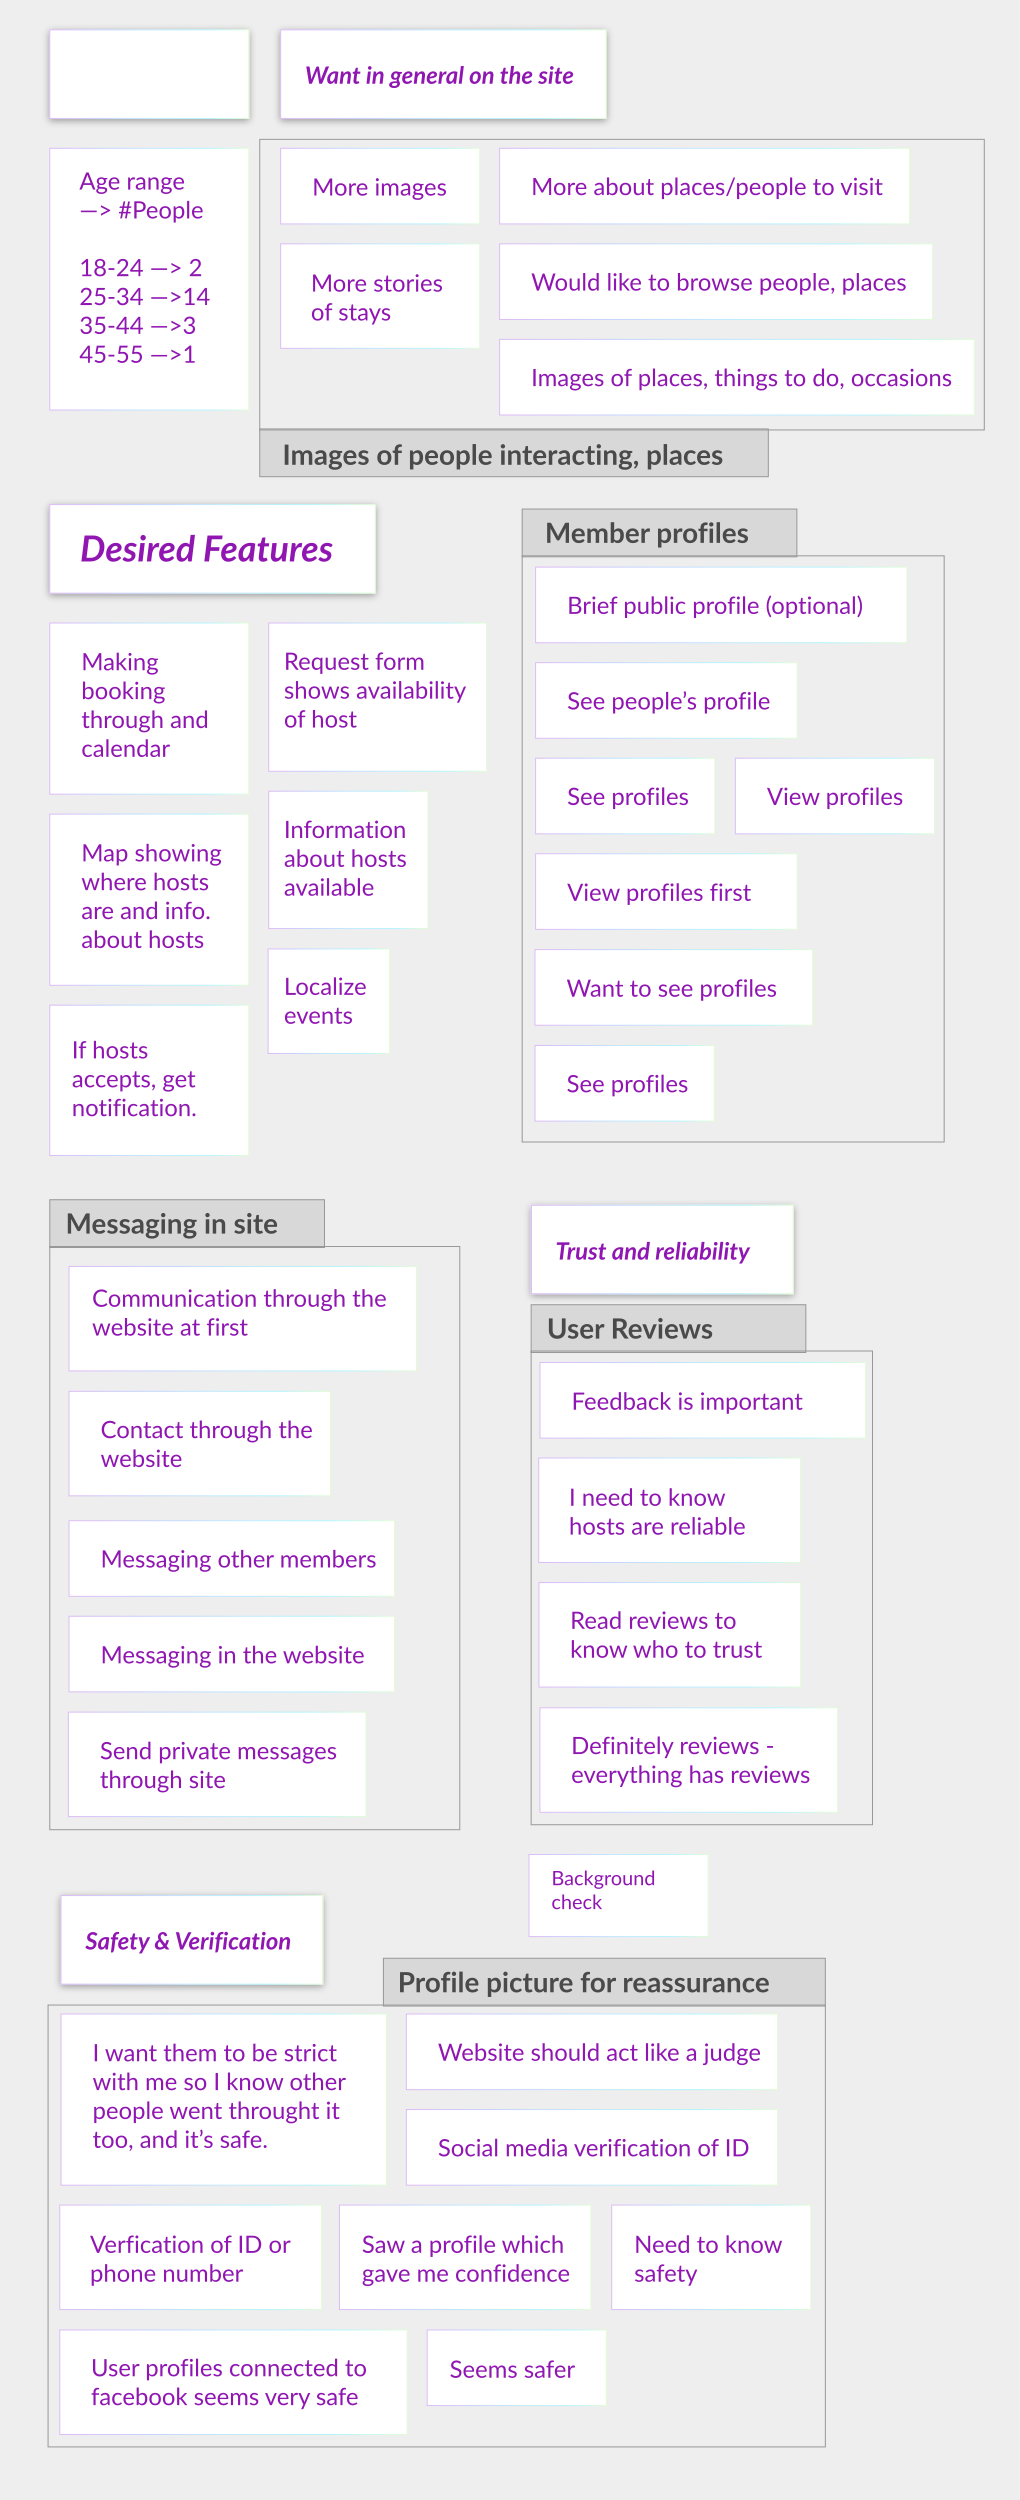
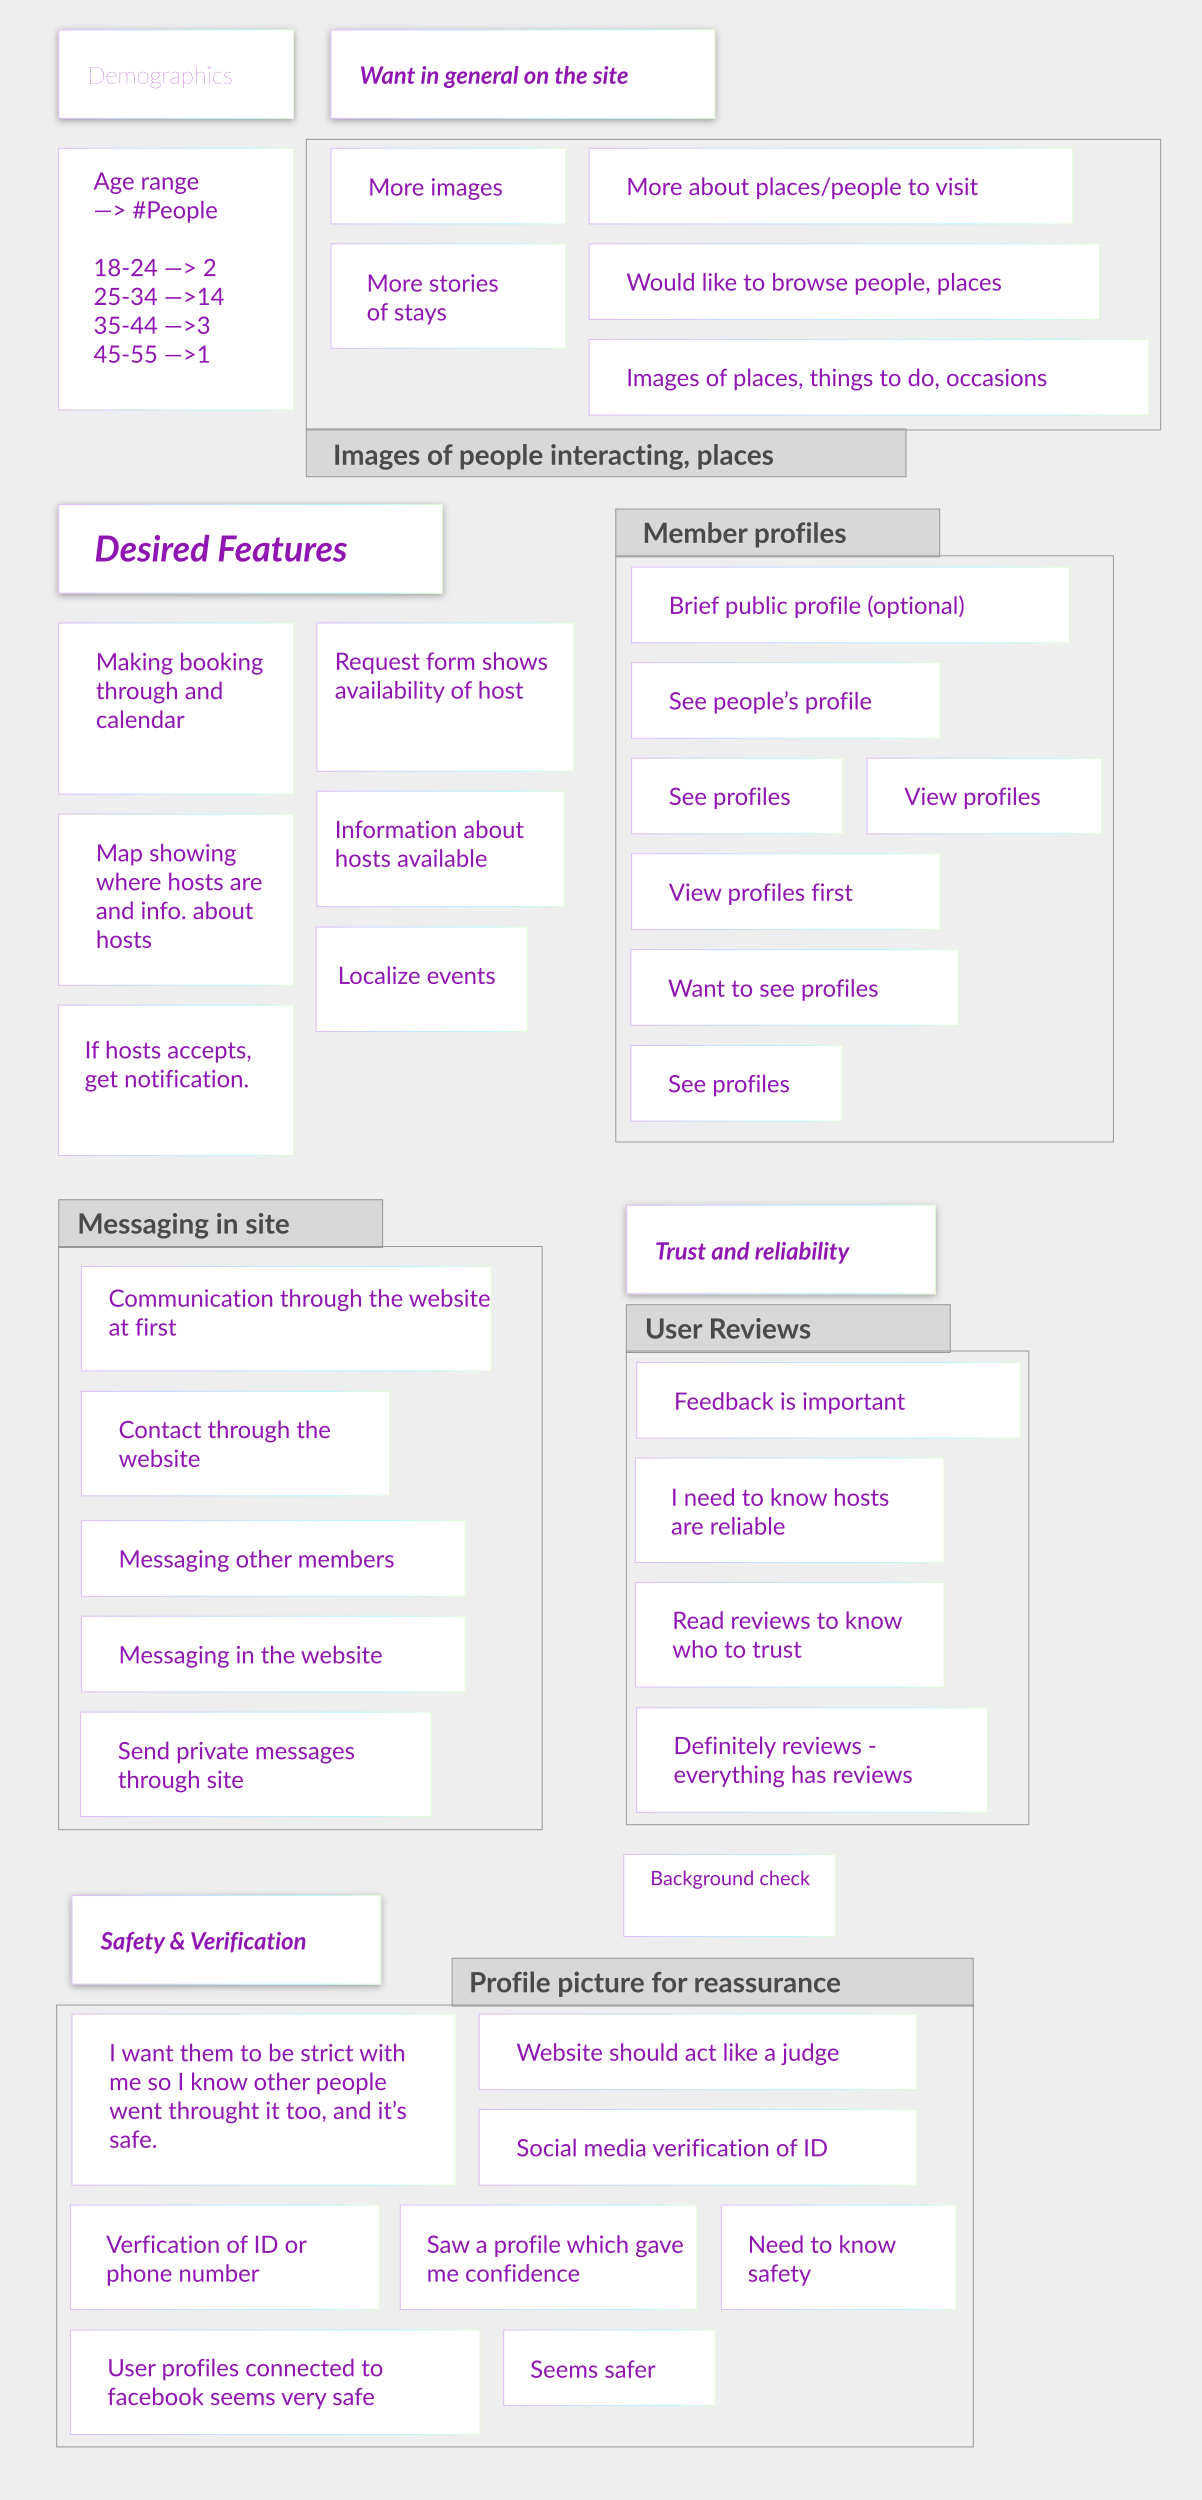
- <svg xmlns="http://www.w3.org/2000/svg" width="1024px" height="2512px" viewBox="0 0 1024 2512" version="1.1">
+ <svg xmlns="http://www.w3.org/2000/svg" width="1208px" height="2513px" viewBox="0 0 1208 2513" version="1.1">
  <defs>
    <linearGradient x1="1.804%" y1="49.75%" x2="101.258%" y2="49.75%" id="linearGradient-1">
      <stop stop-color="#DCBCF5" offset="0%" />
      <stop stop-color="#C7D3FF" offset="23.978%" />
      <stop stop-color="#C1EAFF" offset="51.529%" />
      <stop stop-color="#B4F4FF" offset="77.549%" />
      <stop stop-color="#E5FCD3" offset="100%" />
    </linearGradient>
    <filter x="-50%" y="-50%" width="200%" height="200%" filterUnits="objectBoundingBox" id="filter-2">
      <feOffset dx="0" dy="2" in="SourceAlpha" result="shadowOffsetOuter1" />
      <feGaussianBlur stdDeviation="4" in="shadowOffsetOuter1" result="shadowBlurOuter1" />
      <feColorMatrix values="0 0 0 0 0   0 0 0 0 0   0 0 0 0 0  0 0 0 0.35 0" in="shadowBlurOuter1" type="matrix" result="shadowMatrixOuter1" />
      <feMerge>
        <feMergeNode in="shadowMatrixOuter1" />
        <feMergeNode in="SourceGraphic" />
      </feMerge>
    </filter>
    <filter x="-50%" y="-50%" width="200%" height="200%" filterUnits="objectBoundingBox" id="filter-3">
      <feOffset dx="0" dy="2" in="SourceAlpha" result="shadowOffsetOuter1" />
      <feGaussianBlur stdDeviation="4" in="shadowOffsetOuter1" result="shadowBlurOuter1" />
      <feColorMatrix values="0 0 0 0 0   0 0 0 0 0   0 0 0 0 0  0 0 0 0.35 0" in="shadowBlurOuter1" type="matrix" result="shadowMatrixOuter1" />
      <feMerge>
        <feMergeNode in="shadowMatrixOuter1" />
        <feMergeNode in="SourceGraphic" />
      </feMerge>
    </filter>
    <filter x="-50%" y="-50%" width="200%" height="200%" filterUnits="objectBoundingBox" id="filter-4">
      <feOffset dx="0" dy="2" in="SourceAlpha" result="shadowOffsetOuter1" />
      <feGaussianBlur stdDeviation="4" in="shadowOffsetOuter1" result="shadowBlurOuter1" />
      <feColorMatrix values="0 0 0 0 0   0 0 0 0 0   0 0 0 0 0  0 0 0 0.35 0" in="shadowBlurOuter1" type="matrix" result="shadowMatrixOuter1" />
      <feMerge>
        <feMergeNode in="shadowMatrixOuter1" />
        <feMergeNode in="SourceGraphic" />
      </feMerge>
    </filter>
    <filter x="-50%" y="-50%" width="200%" height="200%" filterUnits="objectBoundingBox" id="filter-5">
      <feOffset dx="0" dy="2" in="SourceAlpha" result="shadowOffsetOuter1" />
      <feGaussianBlur stdDeviation="4" in="shadowOffsetOuter1" result="shadowBlurOuter1" />
      <feColorMatrix values="0 0 0 0 0   0 0 0 0 0   0 0 0 0 0  0 0 0 0.35 0" in="shadowBlurOuter1" type="matrix" result="shadowMatrixOuter1" />
      <feMerge>
        <feMergeNode in="shadowMatrixOuter1" />
        <feMergeNode in="SourceGraphic" />
      </feMerge>
    </filter>
    <filter x="-50%" y="-50%" width="200%" height="200%" filterUnits="objectBoundingBox" id="filter-6">
      <feOffset dx="0" dy="2" in="SourceAlpha" result="shadowOffsetOuter1" />
      <feGaussianBlur stdDeviation="4" in="shadowOffsetOuter1" result="shadowBlurOuter1" />
      <feColorMatrix values="0 0 0 0 0   0 0 0 0 0   0 0 0 0 0  0 0 0 0.35 0" in="shadowBlurOuter1" type="matrix" result="shadowMatrixOuter1" />
      <feMerge>
        <feMergeNode in="shadowMatrixOuter1" />
        <feMergeNode in="SourceGraphic" />
      </feMerge>
    </filter>
  </defs>
  <g id="Page-1" stroke="none" stroke-width="1" fill="none" fill-rule="evenodd">
-     <g id="affinity-diagram" transform="translate(0, -1)">
-       <g id="servas-affinitydiagram" transform="translate(0, 1)">
-         <rect id="Rectangle-38" fill="#EEEEEE" x="0" y="0" width="1024" height="2512" />
-         <rect id="Rectangle-39-Copy-2" stroke="url(#linearGradient-1)" fill="#FFFFFF" filter="url(#filter-2)" x="282" y="30" width="327" height="89" />
-         <rect id="Rectangle-39-Copy-25" stroke="url(#linearGradient-1)" fill="#FFFFFF" filter="url(#filter-3)" x="61.304" y="1904.668" width="263" height="89" />
-         <rect id="Rectangle-39-Copy-37" stroke="url(#linearGradient-1)" fill="#FFFFFF" filter="url(#filter-4)" x="534" y="1211" width="263" height="89" />
-         <rect id="Rectangle-39-Copy-8" stroke="url(#linearGradient-1)" fill="#FFFFFF" filter="url(#filter-5)" x="50" y="507" width="327" height="89" />
-         <text id="Demographics" font-family="Lato" font-size="24" font-weight="260" fill="#9016B2">
-           <tspan x="74.401" y="84.168">Demographics</tspan>
-         </text>
-         <text id="Want-in-general-on-t" font-family="Lato" font-size="24" font-style="italic" font-weight="686" fill="#9016B2">
-           <tspan x="306.401" y="84.168">Want in general on the site</tspan>
-         </text>
-         <text id="Safety-&amp;-Verificatio" font-family="Lato" font-size="24" font-style="italic" font-weight="686" fill="#9016B2">
-           <tspan x="85.706" y="1958.836">Safety &amp; Verification</tspan>
-         </text>
-         <text id="Trust-and-reliabilit" font-family="Lato" font-size="24" font-style="italic" font-weight="686" fill="#9016B2">
-           <tspan x="558.098" y="1265.668">Trust and reliability</tspan>
-         </text>
-         <text id="Desired-Features" font-family="Lato" font-size="36" font-style="italic" font-weight="686" fill="#9016B2">
-           <tspan x="80.401" y="564.168">Desired Features</tspan>
-         </text>
-         <rect id="Rectangle-39-Copy" stroke="url(#linearGradient-1)" fill="#FFFFFF" x="50" y="149" width="200" height="263" />
-         <rect id="Rectangle-39-Copy-3" stroke="url(#linearGradient-1)" fill="#FFFFFF" x="282" y="149" width="200" height="76" />
-         <rect id="Rectangle-39-Copy-26" stroke="url(#linearGradient-1)" fill="#FFFFFF" x="61.304" y="2023.668" width="327" height="172" />
-         <rect id="Rectangle-39-Copy-38" stroke="url(#linearGradient-1)" fill="#FFFFFF" x="542.575" y="1369" width="327" height="76" />
-         <rect id="Rectangle-39-Copy-9" stroke="url(#linearGradient-1)" fill="#FFFFFF" x="50" y="626" width="200" height="172" />
-         <rect id="Rectangle-39-Copy-13" stroke="url(#linearGradient-1)" fill="#FFFFFF" x="50" y="818" width="200" height="172" />
-         <rect id="Rectangle-39-Copy-5" stroke="url(#linearGradient-1)" fill="#FFFFFF" x="502" y="149" width="412" height="76" />
-         <rect id="Rectangle-39-Copy-39" stroke="url(#linearGradient-1)" fill="#FFFFFF" x="541.482" y="1590.164" width="263" height="105" />
-         <rect id="Rectangle-39-Copy-41" stroke="url(#linearGradient-1)" fill="#FFFFFF" x="542.482" y="1716" width="299" height="105" />
-         <rect id="Rectangle-39-Copy-10" stroke="url(#linearGradient-1)" fill="#FFFFFF" x="270" y="626" width="219" height="149" />
-         <rect id="Rectangle-39-Copy-15" stroke="url(#linearGradient-1)" fill="#FFFFFF" x="538.174" y="569.836" width="373" height="76" />
-         <rect id="Rectangle-39-Copy-22" stroke="url(#linearGradient-1)" fill="#FFFFFF" x="69.348" y="1272.504" width="349" height="105" />
-         <rect id="Rectangle-39-Copy-6" stroke="url(#linearGradient-1)" fill="#FFFFFF" x="502" y="245" width="435" height="76" />
-         <rect id="Rectangle-39-Copy-30" stroke="url(#linearGradient-1)" fill="#FFFFFF" x="408.304" y="2023.668" width="373" height="76" />
-         <rect id="Rectangle-39-Copy-11" stroke="url(#linearGradient-1)" fill="#FFFFFF" x="270" y="795" width="160" height="138" />
-         <rect id="Rectangle-39-Copy-16" stroke="url(#linearGradient-1)" fill="#FFFFFF" x="538.174" y="665.836" width="262.697" height="76" />
-         <rect id="Rectangle-39-Copy-23" stroke="url(#linearGradient-1)" fill="#FFFFFF" x="69.348" y="1398.004" width="262.697" height="105" />
-         <rect id="Rectangle-39-Copy-7" stroke="url(#linearGradient-1)" fill="#FFFFFF" x="502" y="341" width="477" height="76" />
-         <rect id="Rectangle-39-Copy-31" stroke="url(#linearGradient-1)" fill="#FFFFFF" x="408.304" y="2119.668" width="373" height="76" />
-         <rect id="Rectangle-39-Copy-33" stroke="url(#linearGradient-1)" fill="#FFFFFF" x="341.046" y="2215.668" width="252.697" height="105" />
-         <rect id="Rectangle-39-Copy-34" stroke="url(#linearGradient-1)" fill="#FFFFFF" x="614.653" y="2215.668" width="200" height="105" />
-         <rect id="Rectangle-39-Copy-36" stroke="url(#linearGradient-1)" fill="#FFFFFF" x="531.523" y="1863.355" width="180" height="82.544" />
-         <rect id="Rectangle-39-Copy-12" stroke="url(#linearGradient-1)" fill="#FFFFFF" x="50" y="1010" width="200" height="151" />
-         <rect id="Rectangle-39-Copy-17" stroke="url(#linearGradient-1)" fill="#FFFFFF" x="538.174" y="761.836" width="180" height="76" />
-         <rect id="Rectangle-39-Copy-24" stroke="url(#linearGradient-1)" fill="#FFFFFF" x="69.348" y="1528.004" width="327" height="76" />
-         <rect id="Rectangle-39-Copy-21" stroke="url(#linearGradient-1)" fill="#FFFFFF" x="537.568" y="1050.5" width="180" height="76" />
-         <rect id="Rectangle-39-Copy-20" stroke="url(#linearGradient-1)" fill="#FFFFFF" x="738.871" y="761.836" width="200" height="76" />
-         <rect id="Rectangle-39-Copy-14" stroke="url(#linearGradient-1)" fill="#FFFFFF" x="269.385" y="953.496" width="122" height="105" />
-         <rect id="Rectangle-39-Copy-18" stroke="url(#linearGradient-1)" fill="#FFFFFF" x="538.174" y="857.836" width="262.697" height="76" />
-         <rect id="Rectangle-39-Copy-27" stroke="url(#linearGradient-1)" fill="#FFFFFF" x="69.348" y="1624.004" width="327" height="76" />
-         <rect id="Rectangle-39-Copy-19" stroke="url(#linearGradient-1)" fill="#FFFFFF" x="537.523" y="954.168" width="279" height="76" />
-         <rect id="Rectangle-39-Copy-28" stroke="url(#linearGradient-1)" fill="#FFFFFF" x="68.697" y="1720.336" width="299" height="105" />
-         <rect id="Rectangle-39-Copy-4" stroke="url(#linearGradient-1)" fill="#FFFFFF" x="282" y="245" width="200" height="105" />
-         <rect id="Rectangle-39-Copy-32" stroke="url(#linearGradient-1)" fill="#FFFFFF" x="60.046" y="2215.668" width="263" height="105" />
-         <rect id="Rectangle-39-Copy-40" stroke="url(#linearGradient-1)" fill="#FFFFFF" x="541.317" y="1465" width="263" height="105" />
-         <rect id="Rectangle-86" stroke="#979797" fill="#D8D8D8" x="524.697" y="511.5" width="276" height="48" />
-         <rect id="Rectangle-86-Copy" stroke="#979797" fill="#D8D8D8" x="261" y="431" width="511" height="48" />
-         <rect id="Rectangle-86-Copy-2" stroke="#979797" fill="#D8D8D8" x="50.045" y="1205.5" width="276" height="48" />
-         <rect id="Rectangle-86-Copy-3" stroke="#979797" fill="#D8D8D8" x="533.697" y="1311" width="276" height="48" />
-         <rect id="Rectangle-86-Copy-4" stroke="#979797" fill="#D8D8D8" x="385.262" y="1967.668" width="444" height="48" />
-         <text id="Age-range---—&gt;-#Peop" font-family="Lato" font-size="24" font-weight="normal" fill="#9016B2">
-           <tspan x="79.697" y="190.5">Age range </tspan>
-           <tspan x="79.697" y="219.5"> —&gt; #People</tspan>
-           <tspan x="79.697" y="248.5" />
-           <tspan x="79.697" y="277.5">18-24 —&gt; 2</tspan>
-           <tspan x="79.697" y="306.5">25-34 —&gt;14</tspan>
-           <tspan x="79.697" y="335.5">35-44 —&gt;3</tspan>
-           <tspan x="79.697" y="364.5">45-55 —&gt;1</tspan>
-         </text>
-         <text id="More-images" font-family="Lato" font-size="24" font-weight="normal" fill="#9016B2">
-           <tspan x="313.697" y="196.5">More images</tspan>
-         </text>
-         <text id="Member-profiles" font-family="Lato" font-size="28" font-weight="686" fill="#4A4A4A">
-           <tspan x="547.523" y="545.5">Member profiles</tspan>
-         </text>
-         <text id="Images-of-people-int" font-family="Lato" font-size="28" font-weight="686" fill="#4A4A4A">
-           <tspan x="283.826" y="467">Images of people interacting, places</tspan>
-         </text>
-         <text id="Messaging-in-site" font-family="Lato" font-size="28" font-weight="686" fill="#4A4A4A">
-           <tspan x="65.871" y="1239.5">Messaging in site</tspan>
-         </text>
-         <text id="User-Reviews" font-family="Lato" font-size="28" font-weight="686" fill="#4A4A4A">
-           <tspan x="549.523" y="1345">User Reviews</tspan>
-         </text>
-         <text id="Profile-picture-for-" font-family="Lato" font-size="28" font-weight="686" fill="#4A4A4A">
-           <tspan x="399.697" y="2001.836">Profile picture for reassurance</tspan>
-         </text>
-         <text id="I-want-them-to-be-st" font-family="Lato" font-size="24" font-weight="normal" fill="#9016B2">
-           <tspan x="93.001" y="2071.168">I want them to be strict </tspan>
-           <tspan x="93.001" y="2100.168">with me so I know other </tspan>
-           <tspan x="93.001" y="2129.168">people went throught it </tspan>
-           <tspan x="93.001" y="2158.168">too, and it’s safe.</tspan>
-         </text>
-         <text id="Feedback-is-importan" font-family="Lato" font-size="24" font-weight="normal" fill="#9016B2">
-           <tspan x="574.272" y="1416.5">Feedback is important</tspan>
-         </text>
-         <text id="Making-booking-throu" font-family="Lato" font-size="24" font-weight="normal" fill="#9016B2">
-           <tspan x="81.697" y="673.5">Making </tspan>
-           <tspan x="81.697" y="702.5">booking </tspan>
-           <tspan x="81.697" y="731.5">through and </tspan>
-           <tspan x="81.697" y="760.5">calendar</tspan>
-         </text>
-         <text id="Map-showing-where-ho" font-family="Lato" font-size="24" font-weight="normal" fill="#9016B2">
-           <tspan x="81.697" y="865.5">Map showing </tspan>
-           <tspan x="81.697" y="894.5">where hosts </tspan>
-           <tspan x="81.697" y="923.5">are and info. </tspan>
-           <tspan x="81.697" y="952.5">about hosts</tspan>
-         </text>
-         <text id="More-about-places/pe" font-family="Lato" font-size="24" font-weight="normal" fill="#9016B2">
-           <tspan x="533.697" y="196">More about places/people to visit</tspan>
-         </text>
-         <text id="Read-reviews-to-know" font-family="Lato" font-size="24" font-weight="normal" fill="#9016B2">
-           <tspan x="572.876" y="1636.664">Read reviews to </tspan>
-           <tspan x="572.876" y="1665.664">know who to trust</tspan>
-         </text>
-         <text id="Definitely-reviews--" font-family="Lato" font-size="24" font-weight="normal" fill="#9016B2">
-           <tspan x="573.876" y="1762.5">Definitely reviews - </tspan>
-           <tspan x="573.876" y="1791.5">everything has reviews</tspan>
-         </text>
-         <text id="Request-form-shows-a" font-family="Lato" font-size="24" font-weight="normal" fill="#9016B2">
-           <tspan x="285.284" y="673">Request form </tspan>
-           <tspan x="285.284" y="702">shows availability </tspan>
-           <tspan x="285.284" y="731">of host</tspan>
-         </text>
-         <text id="Brief-public-profile" font-family="Lato" font-size="24" font-weight="normal" fill="#9016B2">
-           <tspan x="569.871" y="616.836">Brief public profile (optional)</tspan>
-         </text>
-         <text id="Communication-throug" font-family="Lato" font-size="24" font-weight="normal" fill="#9016B2">
-           <tspan x="92.5" y="1313.004">Communication through the </tspan>
-           <tspan x="92.5" y="1342.004">website at first</tspan>
-         </text>
-         <text id="Would-like-to-browse" font-family="Lato" font-size="24" font-weight="normal" fill="#9016B2">
-           <tspan x="533.697" y="292">Would like to browse people, places</tspan>
-         </text>
-         <text id="Website-should-act-l" font-family="Lato" font-size="24" font-weight="normal" fill="#9016B2">
-           <tspan x="440.001" y="2070.668">Website should act like a judge</tspan>
-         </text>
-         <text id="Information-about-ho" font-family="Lato" font-size="24" font-weight="normal" fill="#9016B2">
-           <tspan x="285.284" y="842">Information </tspan>
-           <tspan x="285.284" y="871">about hosts </tspan>
-           <tspan x="285.284" y="900">available</tspan>
-         </text>
-         <text id="See-people’s-profile" font-family="Lato" font-size="24" font-weight="normal" fill="#9016B2">
-           <tspan x="569.871" y="712.836">See people’s profile</tspan>
-         </text>
-         <text id="Contact-through-the-" font-family="Lato" font-size="24" font-weight="normal" fill="#9016B2">
-           <tspan x="101.045" y="1445.004">Contact through the </tspan>
-           <tspan x="101.045" y="1474.004">website</tspan>
-         </text>
-         <text id="Images-of-places,-th" font-family="Lato" font-size="24" font-weight="normal" fill="#9016B2">
-           <tspan x="533.697" y="388">Images of places, things to do, occasions</tspan>
-         </text>
-         <text id="Social-media-verific" font-family="Lato" font-size="24" font-weight="normal" fill="#9016B2">
-           <tspan x="440.001" y="2166.668">Social media verification of ID</tspan>
-         </text>
-         <text id="Saw-a-profile-which-" font-family="Lato" font-size="24" font-weight="normal" fill="#9016B2">
-           <tspan x="363.59" y="2263.668">Saw a profile which </tspan>
-           <tspan x="363.59" y="2292.668">gave me confidence</tspan>
-         </text>
-         <text id="Need-to-know-safety" font-family="Lato" font-size="24" font-weight="normal" fill="#9016B2">
-           <tspan x="637.197" y="2263.668">Need to know </tspan>
-           <tspan x="637.197" y="2292.668">safety</tspan>
-         </text>
-         <text id="Background-check" font-family="Lato" font-size="20" font-weight="normal" fill="#9016B2">
-           <tspan x="554.067" y="1894.278">Background </tspan>
-           <tspan x="554.067" y="1918.278">check</tspan>
-         </text>
-         <text id="If-hosts-accepts,-ge" font-family="Lato" font-size="24" font-weight="normal" fill="#9016B2">
-           <tspan x="72.166" y="1063.5">If hosts </tspan>
-           <tspan x="72.166" y="1092.5">accepts, get </tspan>
-           <tspan x="72.166" y="1121.5">notification.</tspan>
-         </text>
-         <text id="See-profiles" font-family="Lato" font-size="24" font-weight="normal" fill="#9016B2">
-           <tspan x="569.871" y="808.836">See profiles</tspan>
-         </text>
-         <text id="Messaging-other-memb" font-family="Lato" font-size="24" font-weight="normal" fill="#9016B2">
-           <tspan x="101.045" y="1575.004">Messaging other members</tspan>
-         </text>
-         <text id="See-profiles-Copy" font-family="Lato" font-size="24" font-weight="normal" fill="#9016B2">
-           <tspan x="569.264" y="1097.5">See profiles</tspan>
-         </text>
-         <text id="View-profiles" font-family="Lato" font-size="24" font-weight="normal" fill="#9016B2">
-           <tspan x="770.568" y="808.836">View profiles</tspan>
-         </text>
-         <text id="Localize-events" font-family="Lato" font-size="24" font-weight="normal" fill="#9016B2">
-           <tspan x="285.284" y="999.664">Localize </tspan>
-           <tspan x="285.284" y="1028.664">events</tspan>
-         </text>
-         <text id="View-profiles-first" font-family="Lato" font-size="24" font-weight="normal" fill="#9016B2">
-           <tspan x="569.871" y="905.168">View profiles first</tspan>
-         </text>
-         <text id="Messaging-in-the-web" font-family="Lato" font-size="24" font-weight="normal" fill="#9016B2">
-           <tspan x="101.045" y="1671.336">Messaging in the website</tspan>
-         </text>
-         <text id="Want-to-see-profiles" font-family="Lato" font-size="24" font-weight="normal" fill="#9016B2">
-           <tspan x="569.219" y="1001.5">Want to see profiles</tspan>
-         </text>
-         <text id="Send-private-message" font-family="Lato" font-size="24" font-weight="normal" fill="#9016B2">
-           <tspan x="100.393" y="1767.668">Send private messages </tspan>
-           <tspan x="100.393" y="1796.668">through site</tspan>
-         </text>
-         <text id="More-stories--of-sta" font-family="Lato" font-size="24" font-weight="normal" fill="#9016B2">
-           <tspan x="312.393" y="293">More stories </tspan>
-           <tspan x="312.393" y="322">of stays</tspan>
-         </text>
-         <text id="Verfication-of-ID-or" font-family="Lato" font-size="24" font-weight="normal" fill="#9016B2">
-           <tspan x="90.439" y="2263.668">Verfication of ID or</tspan>
-           <tspan x="90.439" y="2292.668"> phone number</tspan>
-         </text>
-         <rect id="Rectangle-39" stroke="url(#linearGradient-1)" fill="#FFFFFF" filter="url(#filter-6)" x="50" y="30" width="200" height="89" />
-         <text id="I-need-to-know-hosts" font-family="Lato" font-size="24" font-weight="normal" fill="#9016B2">
-           <tspan x="571.71" y="1513">I need to know </tspan>
-           <tspan x="571.71" y="1542">hosts are reliable</tspan>
-         </text>
-         <rect id="Rectangle-81" stroke="#979797" x="261" y="140" width="728" height="292" />
-         <rect id="Rectangle-82" stroke="#979797" x="524.697" y="558.5" width="424" height="589" />
-         <rect id="Rectangle-83" stroke="#979797" x="50" y="1252.5" width="412" height="586" />
-         <rect id="Rectangle-84" stroke="#979797" x="48.304" y="2014.668" width="781" height="444" />
-         <rect id="Rectangle-85" stroke="#979797" x="533.697" y="1357.5" width="343" height="476" />
-         <rect id="Rectangle-39-Copy-29" stroke="url(#linearGradient-1)" fill="#FFFFFF" x="60.046" y="2341.168" width="349" height="105" />
-         <rect id="Rectangle-39-Copy-35" stroke="url(#linearGradient-1)" fill="#FFFFFF" x="429.197" y="2341.168" width="180" height="76" />
-         <text id="User-profiles-connec" font-family="Lato" font-size="24" font-weight="normal" fill="#9016B2">
-           <tspan x="91.439" y="2387.668">User profiles connected to </tspan>
-           <tspan x="91.439" y="2416.668">facebook seems very safe</tspan>
-         </text>
-         <text id="Seems-safer" font-family="Lato" font-size="24" font-weight="normal" fill="#9016B2">
-           <tspan x="451.741" y="2389.168">Seems safer</tspan>
+     <g id="affinity-diagram">
+       <g id="servas-affinitydiagram">
+         <rect id="Rectangle-38" fill="#EEEEEE" x="0" y="0" width="1208" height="2513" />
+         <rect id="Rectangle-39-Copy-2" stroke="url(#linearGradient-1)" fill="#FFFFFF" filter="url(#filter-2)" x="332.672" y="30.012" width="385.758" height="89.035" />
+         <rect id="Rectangle-39-Copy-25" stroke="url(#linearGradient-1)" fill="#FFFFFF" filter="url(#filter-3)" x="72.32" y="1905.426" width="310.258" height="89.035" />
+         <rect id="Rectangle-39-Copy-37" stroke="url(#linearGradient-1)" fill="#FFFFFF" filter="url(#filter-4)" x="629.953" y="1211.482" width="310.258" height="89.035" />
+         <rect id="Rectangle-39-Copy-8" stroke="url(#linearGradient-1)" fill="#FFFFFF" filter="url(#filter-5)" x="58.984" y="507.202" width="385.758" height="89.035" />
+         <rect id="Rectangle-39" stroke="url(#linearGradient-1)" fill="#FFFFFF" filter="url(#filter-6)" x="58.984" y="30.012" width="235.938" height="89.035" />
+         <text id="Demographics" font-family="Lato" font-size="24.01" font-weight="260" fill="#9016B2">
+           <tspan x="87.77" y="84.192">Demographics</tspan>
+         </text>
+         <text id="Want-in-general-on-t" font-family="Lato" font-size="24.01" font-style="italic" font-weight="686" fill="#9016B2">
+           <tspan x="361.458" y="84.192">Want in general on the site</tspan>
+         </text>
+         <text id="Safety-&amp;-Verificatio" font-family="Lato" font-size="24.01" font-style="italic" font-weight="686" fill="#9016B2">
+           <tspan x="101.106" y="1959.606">Safety &amp; Verification</tspan>
+         </text>
+         <text id="Trust-and-reliabilit" font-family="Lato" font-size="24.01" font-style="italic" font-weight="686" fill="#9016B2">
+           <tspan x="658.381" y="1266.162">Trust and reliability</tspan>
+         </text>
+         <text id="Desired-Features" font-family="Lato" font-size="36.014" font-style="italic" font-weight="686" fill="#9016B2">
+           <tspan x="94.848" y="564.378">Desired Features</tspan>
+         </text>
+         <rect id="Rectangle-39-Copy" stroke="url(#linearGradient-1)" fill="#FFFFFF" x="58.984" y="149.059" width="235.938" height="263.105" />
+         <rect id="Rectangle-39-Copy-3" stroke="url(#linearGradient-1)" fill="#FFFFFF" x="332.672" y="149.059" width="235.938" height="76.03" />
+         <rect id="Rectangle-39-Copy-26" stroke="url(#linearGradient-1)" fill="#FFFFFF" x="72.32" y="2024.474" width="385.758" height="172.068" />
+         <rect id="Rectangle-39-Copy-38" stroke="url(#linearGradient-1)" fill="#FFFFFF" x="640.069" y="1369.545" width="385.758" height="76.03" />
+         <rect id="Rectangle-39-Copy-9" stroke="url(#linearGradient-1)" fill="#FFFFFF" x="58.984" y="626.249" width="235.938" height="172.068" />
+         <rect id="Rectangle-39-Copy-13" stroke="url(#linearGradient-1)" fill="#FFFFFF" x="58.984" y="818.326" width="235.938" height="172.068" />
+         <rect id="Rectangle-39-Copy-5" stroke="url(#linearGradient-1)" fill="#FFFFFF" x="592.203" y="149.059" width="486.031" height="76.03" />
+         <rect id="Rectangle-39-Copy-39" stroke="url(#linearGradient-1)" fill="#FFFFFF" x="638.78" y="1590.797" width="310.258" height="105.042" />
+         <rect id="Rectangle-39-Copy-41" stroke="url(#linearGradient-1)" fill="#FFFFFF" x="639.96" y="1716.683" width="352.727" height="105.042" />
+         <rect id="Rectangle-39-Copy-10" stroke="url(#linearGradient-1)" fill="#FFFFFF" x="318.516" y="626.249" width="258.352" height="149.059" />
+         <rect id="Rectangle-39-Copy-15" stroke="url(#linearGradient-1)" fill="#FFFFFF" x="634.877" y="570.063" width="440.023" height="76.03" />
+         <rect id="Rectangle-39-Copy-22" stroke="url(#linearGradient-1)" fill="#FFFFFF" x="81.809" y="1273.011" width="411.711" height="105.042" />
+         <rect id="Rectangle-39-Copy-6" stroke="url(#linearGradient-1)" fill="#FFFFFF" x="592.203" y="245.098" width="513.164" height="76.03" />
+         <rect id="Rectangle-39-Copy-30" stroke="url(#linearGradient-1)" fill="#FFFFFF" x="481.671" y="2024.474" width="440.023" height="76.03" />
+         <rect id="Rectangle-39-Copy-11" stroke="url(#linearGradient-1)" fill="#FFFFFF" x="318.516" y="795.316" width="248.914" height="116.046" />
+         <rect id="Rectangle-39-Copy-16" stroke="url(#linearGradient-1)" fill="#FFFFFF" x="634.877" y="666.101" width="309.9" height="76.03" />
+         <rect id="Rectangle-39-Copy-23" stroke="url(#linearGradient-1)" fill="#FFFFFF" x="81.809" y="1398.561" width="309.9" height="105.042" />
+         <rect id="Rectangle-39-Copy-7" stroke="url(#linearGradient-1)" fill="#FFFFFF" x="592.203" y="341.136" width="562.711" height="76.03" />
+         <rect id="Rectangle-39-Copy-31" stroke="url(#linearGradient-1)" fill="#FFFFFF" x="481.671" y="2120.512" width="440.023" height="76.03" />
+         <rect id="Rectangle-39-Copy-33" stroke="url(#linearGradient-1)" fill="#FFFFFF" x="402.328" y="2216.55" width="298.103" height="105.042" />
+         <rect id="Rectangle-39-Copy-34" stroke="url(#linearGradient-1)" fill="#FFFFFF" x="725.098" y="2216.55" width="235.938" height="105.042" />
+         <rect id="Rectangle-39-Copy-36" stroke="url(#linearGradient-1)" fill="#FFFFFF" x="627.03" y="1864.097" width="212.344" height="82.576" />
+         <rect id="Rectangle-39-Copy-12" stroke="url(#linearGradient-1)" fill="#FFFFFF" x="58.984" y="1010.402" width="235.938" height="151.06" />
+         <rect id="Rectangle-39-Copy-17" stroke="url(#linearGradient-1)" fill="#FFFFFF" x="634.877" y="762.139" width="212.344" height="76.03" />
+         <rect id="Rectangle-39-Copy-24" stroke="url(#linearGradient-1)" fill="#FFFFFF" x="81.809" y="1528.612" width="385.758" height="76.03" />
+         <rect id="Rectangle-39-Copy-21" stroke="url(#linearGradient-1)" fill="#FFFFFF" x="634.162" y="1050.918" width="212.344" height="76.03" />
+         <rect id="Rectangle-39-Copy-20" stroke="url(#linearGradient-1)" fill="#FFFFFF" x="871.637" y="762.139" width="235.938" height="76.03" />
+         <rect id="Rectangle-39-Copy-14" stroke="url(#linearGradient-1)" fill="#FFFFFF" x="317.79" y="931.876" width="212.344" height="105.042" />
+         <rect id="Rectangle-39-Copy-18" stroke="url(#linearGradient-1)" fill="#FFFFFF" x="634.877" y="858.177" width="309.9" height="76.03" />
+         <rect id="Rectangle-39-Copy-27" stroke="url(#linearGradient-1)" fill="#FFFFFF" x="81.809" y="1624.65" width="385.758" height="76.03" />
+         <rect id="Rectangle-39-Copy-19" stroke="url(#linearGradient-1)" fill="#FFFFFF" x="634.109" y="954.548" width="329.133" height="76.03" />
+         <rect id="Rectangle-39-Copy-28" stroke="url(#linearGradient-1)" fill="#FFFFFF" x="81.041" y="1721.021" width="352.727" height="105.042" />
+         <rect id="Rectangle-39-Copy-4" stroke="url(#linearGradient-1)" fill="#FFFFFF" x="332.672" y="245.098" width="235.938" height="105.042" />
+         <rect id="Rectangle-39-Copy-32" stroke="url(#linearGradient-1)" fill="#FFFFFF" x="70.836" y="2216.55" width="310.258" height="105.042" />
+         <rect id="Rectangle-39-Copy-40" stroke="url(#linearGradient-1)" fill="#FFFFFF" x="638.585" y="1465.583" width="310.258" height="105.042" />
+         <rect id="Rectangle-86" stroke="#979797" fill="#D8D8D8" x="618.978" y="511.704" width="325.594" height="48.019" />
+         <rect id="Rectangle-86-Copy" stroke="#979797" fill="#D8D8D8" x="307.898" y="431.172" width="602.82" height="48.019" />
+         <rect id="Rectangle-86-Copy-2" stroke="#979797" fill="#D8D8D8" x="59.037" y="1205.98" width="325.594" height="48.019" />
+         <rect id="Rectangle-86-Copy-3" stroke="#979797" fill="#D8D8D8" x="629.595" y="1311.522" width="325.594" height="48.019" />
+         <rect id="Rectangle-86-Copy-4" stroke="#979797" fill="#D8D8D8" x="454.489" y="1968.451" width="523.781" height="48.019" />
+         <text id="Age-range---—&gt;-#Peop" font-family="Lato" font-size="24.01" font-weight="normal" fill="#9016B2">
+           <tspan x="94.017" y="190.566">Age range </tspan>
+           <tspan x="94.017" y="219.566"> —&gt; #People</tspan>
+           <tspan x="94.017" y="248.566" />
+           <tspan x="94.017" y="277.566">18-24 —&gt; 2</tspan>
+           <tspan x="94.017" y="306.566">25-34 —&gt;14</tspan>
+           <tspan x="94.017" y="335.566">35-44 —&gt;3</tspan>
+           <tspan x="94.017" y="364.566">45-55 —&gt;1</tspan>
+         </text>
+         <text id="More-images" font-family="Lato" font-size="24.01" font-weight="normal" fill="#9016B2">
+           <tspan x="370.064" y="196.569">More images</tspan>
+         </text>
+         <text id="Member-profiles" font-family="Lato" font-size="28.011" font-weight="686" fill="#4A4A4A">
+           <tspan x="645.905" y="545.706">Member profiles</tspan>
+         </text>
+         <text id="Images-of-people-int" font-family="Lato" font-size="28.011" font-weight="686" fill="#4A4A4A">
+           <tspan x="334.826" y="467.175">Images of people interacting, places</tspan>
+         </text>
+         <text id="Messaging-in-site" font-family="Lato" font-size="28.011" font-weight="686" fill="#4A4A4A">
+           <tspan x="77.707" y="1239.982">Messaging in site</tspan>
+         </text>
+         <text id="User-Reviews" font-family="Lato" font-size="28.011" font-weight="686" fill="#4A4A4A">
+           <tspan x="648.265" y="1345.524">User Reviews</tspan>
+         </text>
+         <text id="Profile-picture-for-" font-family="Lato" font-size="28.011" font-weight="686" fill="#4A4A4A">
+           <tspan x="471.517" y="2002.622">Profile picture for reassurance</tspan>
+         </text>
+         <text id="I-want-them-to-be-st" font-family="Lato" font-size="24.01" font-weight="normal" fill="#9016B2">
+           <tspan x="109.712" y="2071.983">I want them to be strict with </tspan>
+           <tspan x="109.712" y="2100.983">me so I know other people </tspan>
+           <tspan x="109.712" y="2129.983">went throught it too, and it’s </tspan>
+           <tspan x="109.712" y="2158.983">safe.</tspan>
+         </text>
+         <text id="Feedback-is-importan" font-family="Lato" font-size="24.01" font-weight="normal" fill="#9016B2">
+           <tspan x="677.462" y="1417.054">Feedback is important</tspan>
+         </text>
+         <text id="Making-booking-throu" font-family="Lato" font-size="24.01" font-weight="normal" fill="#9016B2">
+           <tspan x="96.377" y="673.759">Making booking </tspan>
+           <tspan x="96.377" y="702.759">through and </tspan>
+           <tspan x="96.377" y="731.759">calendar</tspan>
+         </text>
+         <text id="Map-showing-where-ho" font-family="Lato" font-size="24.01" font-weight="normal" fill="#9016B2">
+           <tspan x="96.377" y="865.835">Map showing </tspan>
+           <tspan x="96.377" y="894.835">where hosts are </tspan>
+           <tspan x="96.377" y="923.835">and info. about </tspan>
+           <tspan x="96.377" y="952.835">hosts</tspan>
+         </text>
+         <text id="More-about-places/pe" font-family="Lato" font-size="24.01" font-weight="normal" fill="#9016B2">
+           <tspan x="629.595" y="196.068">More about places/people to visit</tspan>
+         </text>
+         <text id="Read-reviews-to-know" font-family="Lato" font-size="24.01" font-weight="normal" fill="#9016B2">
+           <tspan x="675.814" y="1637.306">Read reviews to know </tspan>
+           <tspan x="675.814" y="1666.306">who to trust</tspan>
+         </text>
+         <text id="Definitely-reviews--" font-family="Lato" font-size="24.01" font-weight="normal" fill="#9016B2">
+           <tspan x="676.994" y="1763.192">Definitely reviews - </tspan>
+           <tspan x="676.994" y="1792.192">everything has reviews</tspan>
+         </text>
+         <text id="Request-form-shows-a" font-family="Lato" font-size="24.01" font-weight="normal" fill="#9016B2">
+           <tspan x="336.545" y="673.258">Request form shows </tspan>
+           <tspan x="336.545" y="702.258">availability of host</tspan>
+         </text>
+         <text id="Brief-public-profile" font-family="Lato" font-size="24.01" font-weight="normal" fill="#9016B2">
+           <tspan x="672.27" y="617.072">Brief public profile (optional)</tspan>
+         </text>
+         <text id="Communication-throug" font-family="Lato" font-size="24.01" font-weight="normal" fill="#9016B2">
+           <tspan x="109.121" y="1313.517">Communication through the website </tspan>
+           <tspan x="109.121" y="1342.517">at first</tspan>
+         </text>
+         <text id="Would-like-to-browse" font-family="Lato" font-size="24.01" font-weight="normal" fill="#9016B2">
+           <tspan x="629.595" y="292.107">Would like to browse people, places</tspan>
+         </text>
+         <text id="Website-should-act-l" font-family="Lato" font-size="24.01" font-weight="normal" fill="#9016B2">
+           <tspan x="519.064" y="2071.483">Website should act like a judge</tspan>
+         </text>
+         <text id="Information-about-ho" font-family="Lato" font-size="24.01" font-weight="normal" fill="#9016B2">
+           <tspan x="336.545" y="842.326">Information about </tspan>
+           <tspan x="336.545" y="871.326">hosts available</tspan>
+         </text>
+         <text id="See-people’s-profile" font-family="Lato" font-size="24.01" font-weight="normal" fill="#9016B2">
+           <tspan x="672.27" y="713.11">See people’s profile</tspan>
+         </text>
+         <text id="Contact-through-the-" font-family="Lato" font-size="24.01" font-weight="normal" fill="#9016B2">
+           <tspan x="119.202" y="1445.57">Contact through the </tspan>
+           <tspan x="119.202" y="1474.57">website</tspan>
+         </text>
+         <text id="Images-of-places,-th" font-family="Lato" font-size="24.01" font-weight="normal" fill="#9016B2">
+           <tspan x="629.595" y="388.145">Images of places, things to do, occasions</tspan>
+         </text>
+         <text id="Social-media-verific" font-family="Lato" font-size="24.01" font-weight="normal" fill="#9016B2">
+           <tspan x="519.064" y="2167.521">Social media verification of ID</tspan>
+         </text>
+         <text id="Saw-a-profile-which-" font-family="Lato" font-size="24.01" font-weight="normal" fill="#9016B2">
+           <tspan x="428.923" y="2264.56">Saw a profile which gave </tspan>
+           <tspan x="428.923" y="2293.56">me confidence</tspan>
+         </text>
+         <text id="Need-to-know-safety" font-family="Lato" font-size="24.01" font-weight="normal" fill="#9016B2">
+           <tspan x="751.693" y="2264.56">Need to know </tspan>
+           <tspan x="751.693" y="2293.56">safety</tspan>
+         </text>
+         <text id="Background-check" font-family="Lato" font-size="20.008" font-weight="normal" fill="#9016B2">
+           <tspan x="653.625" y="1895.025">Background check</tspan>
+         </text>
+         <text id="If-hosts-accepts,-ge" font-family="Lato" font-size="24.01" font-weight="normal" fill="#9016B2">
+           <tspan x="85.134" y="1063.914">If hosts accepts, </tspan>
+           <tspan x="85.134" y="1092.914">get notification.</tspan>
+         </text>
+         <text id="See-profiles" font-family="Lato" font-size="24.01" font-weight="normal" fill="#9016B2">
+           <tspan x="672.27" y="809.148">See profiles</tspan>
+         </text>
+         <text id="Messaging-other-memb" font-family="Lato" font-size="24.01" font-weight="normal" fill="#9016B2">
+           <tspan x="119.202" y="1575.621">Messaging other members</tspan>
+         </text>
+         <text id="See-profiles-Copy" font-family="Lato" font-size="24.01" font-weight="normal" fill="#9016B2">
+           <tspan x="671.554" y="1097.927">See profiles</tspan>
+         </text>
+         <text id="View-profiles" font-family="Lato" font-size="24.01" font-weight="normal" fill="#9016B2">
+           <tspan x="909.029" y="809.148">View profiles</tspan>
+         </text>
+         <text id="Localize-events" font-family="Lato" font-size="24.01" font-weight="normal" fill="#9016B2">
+           <tspan x="339.545" y="989.052">Localize events</tspan>
+         </text>
+         <text id="View-profiles-first" font-family="Lato" font-size="24.01" font-weight="normal" fill="#9016B2">
+           <tspan x="672.27" y="905.519">View profiles first</tspan>
+         </text>
+         <text id="Messaging-in-the-web" font-family="Lato" font-size="24.01" font-weight="normal" fill="#9016B2">
+           <tspan x="119.202" y="1671.992">Messaging in the website</tspan>
+         </text>
+         <text id="Want-to-see-profiles" font-family="Lato" font-size="24.01" font-weight="normal" fill="#9016B2">
+           <tspan x="671.501" y="1001.889">Want to see profiles</tspan>
+         </text>
+         <text id="Send-private-message" font-family="Lato" font-size="24.01" font-weight="normal" fill="#9016B2">
+           <tspan x="118.433" y="1768.362">Send private messages </tspan>
+           <tspan x="118.433" y="1797.362">through site</tspan>
+         </text>
+         <text id="More-stories--of-sta" font-family="Lato" font-size="24.01" font-weight="normal" fill="#9016B2">
+           <tspan x="368.527" y="293.107">More stories </tspan>
+           <tspan x="368.527" y="322.107">of stays</tspan>
+         </text>
+         <text id="Verfication-of-ID-or" font-family="Lato" font-size="24.01" font-weight="normal" fill="#9016B2">
+           <tspan x="106.69" y="2264.56">Verfication of ID or</tspan>
+           <tspan x="106.69" y="2293.56"> phone number</tspan>
+         </text>
+         <text id="I-need-to-know-hosts" font-family="Lato" font-size="24.01" font-weight="normal" fill="#9016B2">
+           <tspan x="674.44" y="1513.593">I need to know hosts </tspan>
+           <tspan x="674.44" y="1542.593">are reliable</tspan>
+         </text>
+         <rect id="Rectangle-81" stroke="#979797" x="307.898" y="140.056" width="858.812" height="292.116" />
+         <rect id="Rectangle-82" stroke="#979797" x="618.978" y="558.722" width="500.188" height="589.234" />
+         <rect id="Rectangle-83" stroke="#979797" x="58.984" y="1252.999" width="486.031" height="586.233" />
+         <rect id="Rectangle-84" stroke="#979797" x="56.984" y="2015.47" width="921.336" height="444.177" />
+         <rect id="Rectangle-85" stroke="#979797" x="629.595" y="1358.04" width="404.633" height="476.189" />
+         <rect id="Rectangle-39-Copy-29" stroke="url(#linearGradient-1)" fill="#FFFFFF" x="70.836" y="2342.1" width="411.711" height="105.042" />
+         <rect id="Rectangle-39-Copy-35" stroke="url(#linearGradient-1)" fill="#FFFFFF" x="506.318" y="2342.1" width="212.344" height="76.03" />
+         <text id="User-profiles-connec" font-family="Lato" font-size="24.01" font-weight="normal" fill="#9016B2">
+           <tspan x="107.87" y="2388.609">User profiles connected to </tspan>
+           <tspan x="107.87" y="2417.609">facebook seems very safe</tspan>
+         </text>
+         <text id="Seems-safer" font-family="Lato" font-size="24.01" font-weight="normal" fill="#9016B2">
+           <tspan x="532.913" y="2390.11">Seems safer</tspan>
        </text>
      </g>
    </g>
  </g>
</svg>
